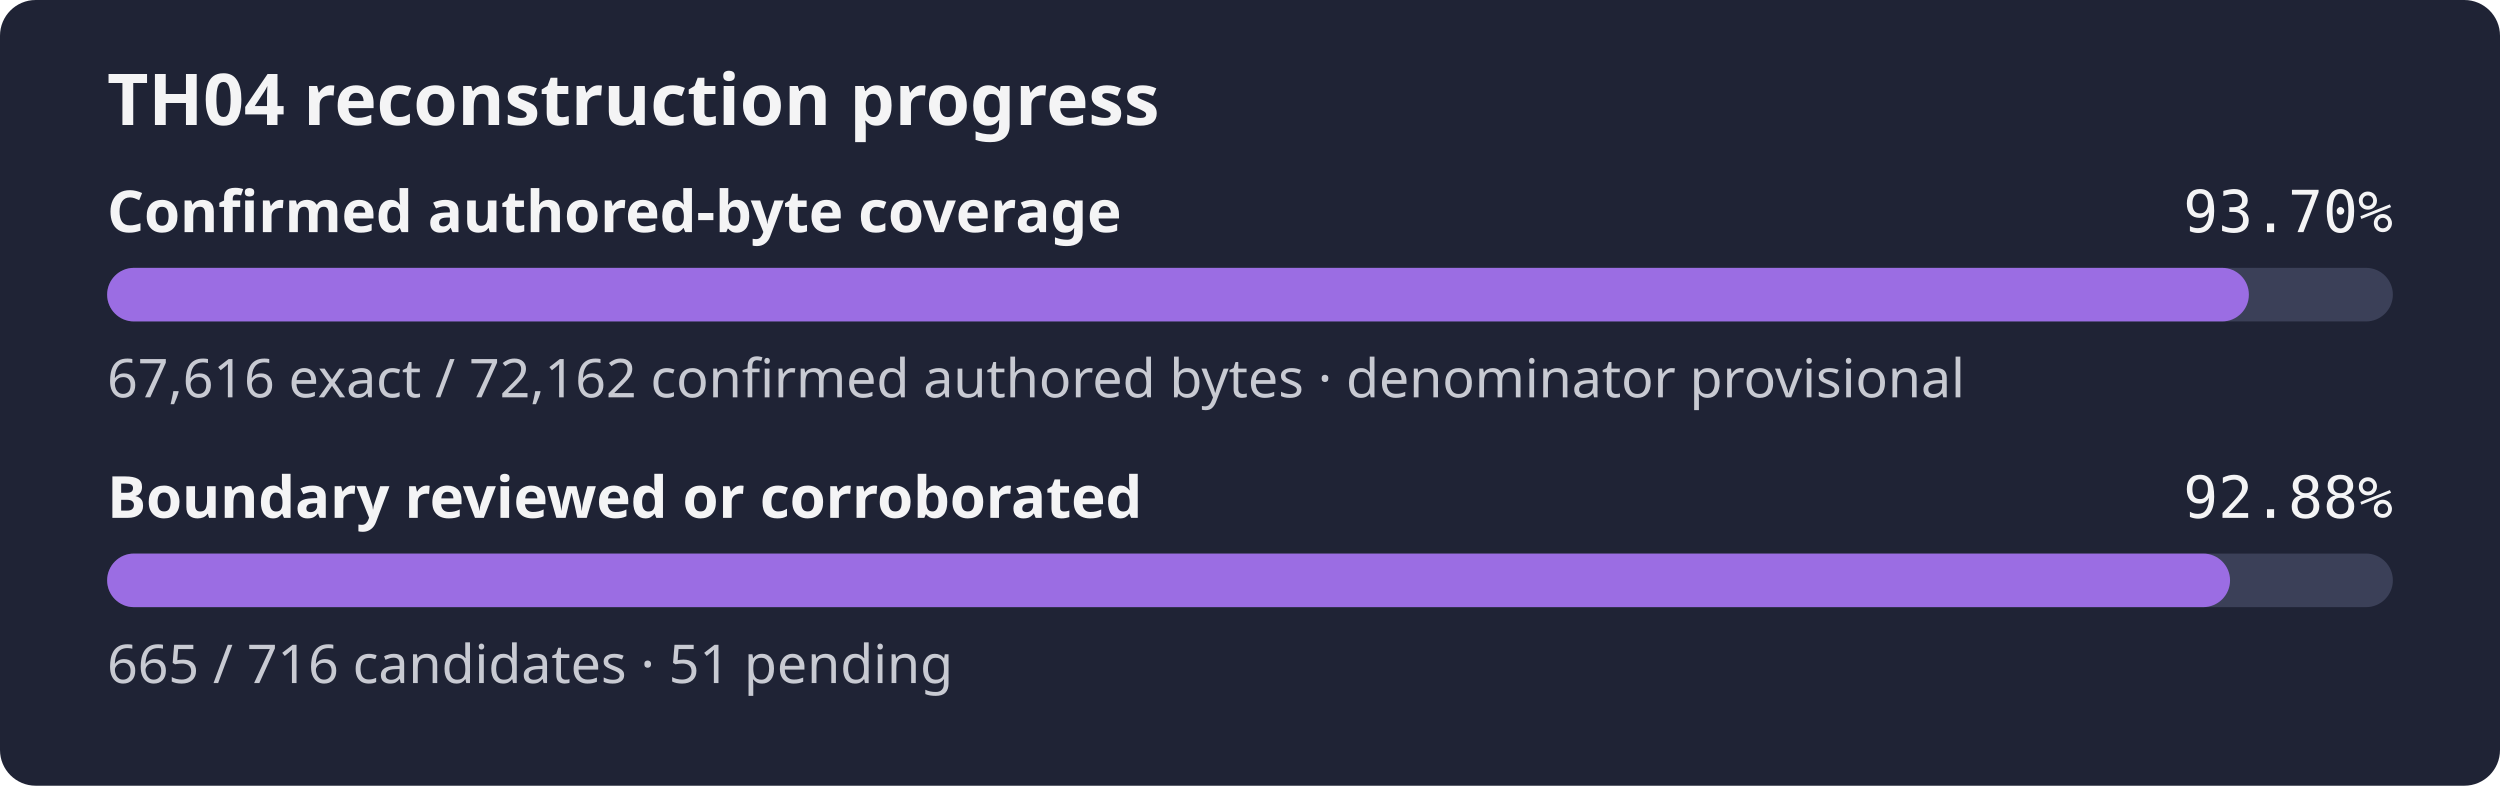
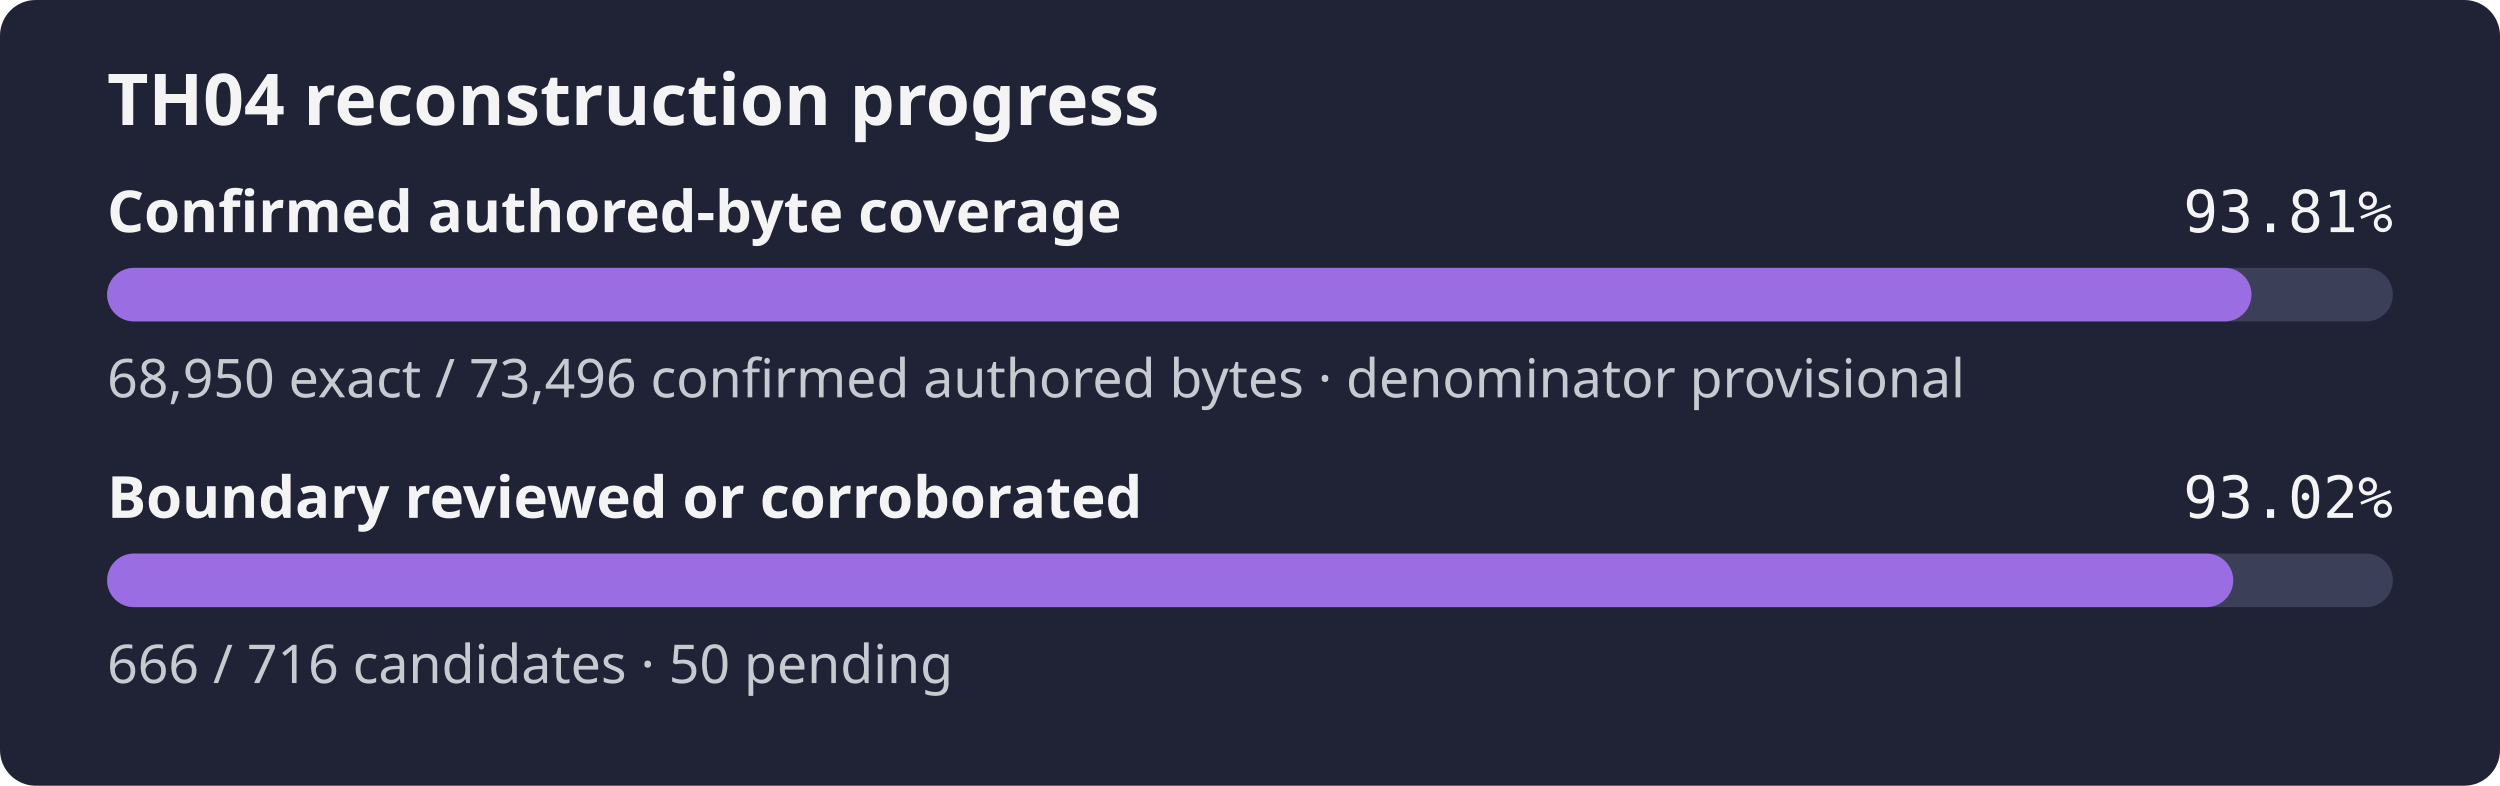
- <svg xmlns="http://www.w3.org/2000/svg" width="560" height="176" role="img" aria-label="TH04 reconstruction progress: 93.70% of the confirmed authored-byte set is exact, boundary reviewed or corroborated 92.88%">
+ <svg xmlns="http://www.w3.org/2000/svg" width="560" height="176" role="img" aria-label="TH04 reconstruction progress: 93.81% of the confirmed authored-byte set is exact, boundary reviewed or corroborated 93.02%">
  <rect width="560" height="176" rx="8" fill="#1f2335" />
  <text x="24" y="28" fill="#f4f4f5" font-family="sans-serif" font-size="16" font-weight="600">TH04 reconstruction progress</text>
  <text x="24" y="52" fill="#f4f4f5" font-family="sans-serif" font-size="13" font-weight="600">Confirmed authored-byte coverage</text>
-   <text x="536" y="52" fill="#f4f4f5" text-anchor="end" font-family="monospace" font-size="13">93.70%</text>
+   <text x="536" y="52" fill="#f4f4f5" text-anchor="end" font-family="monospace" font-size="13">93.81%</text>
  <rect x="24" y="60" width="512" height="12" rx="6" fill="#3b4058" />
-   <rect x="24" y="60" width="479.75" height="12" rx="6" fill="#9b6de3" />
-   <text x="24" y="89" fill="#c8cad2" font-family="sans-serif" font-size="12">67,616 exact / 72,162 confirmed authored bytes · denominator provisional</text>
+   <rect x="24" y="60" width="480.33" height="12" rx="6" fill="#9b6de3" />
+   <text x="24" y="89" fill="#c8cad2" font-family="sans-serif" font-size="12">68,950 exact / 73,496 confirmed authored bytes · denominator provisional</text>
  <text x="24" y="116" fill="#f4f4f5" font-family="sans-serif" font-size="13" font-weight="600">Boundary reviewed or corroborated</text>
-   <text x="536" y="116" fill="#f4f4f5" text-anchor="end" font-family="monospace" font-size="13">92.88%</text>
+   <text x="536" y="116" fill="#f4f4f5" text-anchor="end" font-family="monospace" font-size="13">93.02%</text>
  <rect x="24" y="124" width="512" height="12" rx="6" fill="#3b4058" />
-   <rect x="24" y="124" width="475.53" height="12" rx="6" fill="#9b6de3" />
-   <text x="24" y="153" fill="#c8cad2" font-family="sans-serif" font-size="12">665 / 716 candidates · 51 pending</text>
+   <rect x="24" y="124" width="476.25" height="12" rx="6" fill="#9b6de3" />
+   <text x="24" y="153" fill="#c8cad2" font-family="sans-serif" font-size="12">666 / 716 candidates · 50 pending</text>
</svg>
